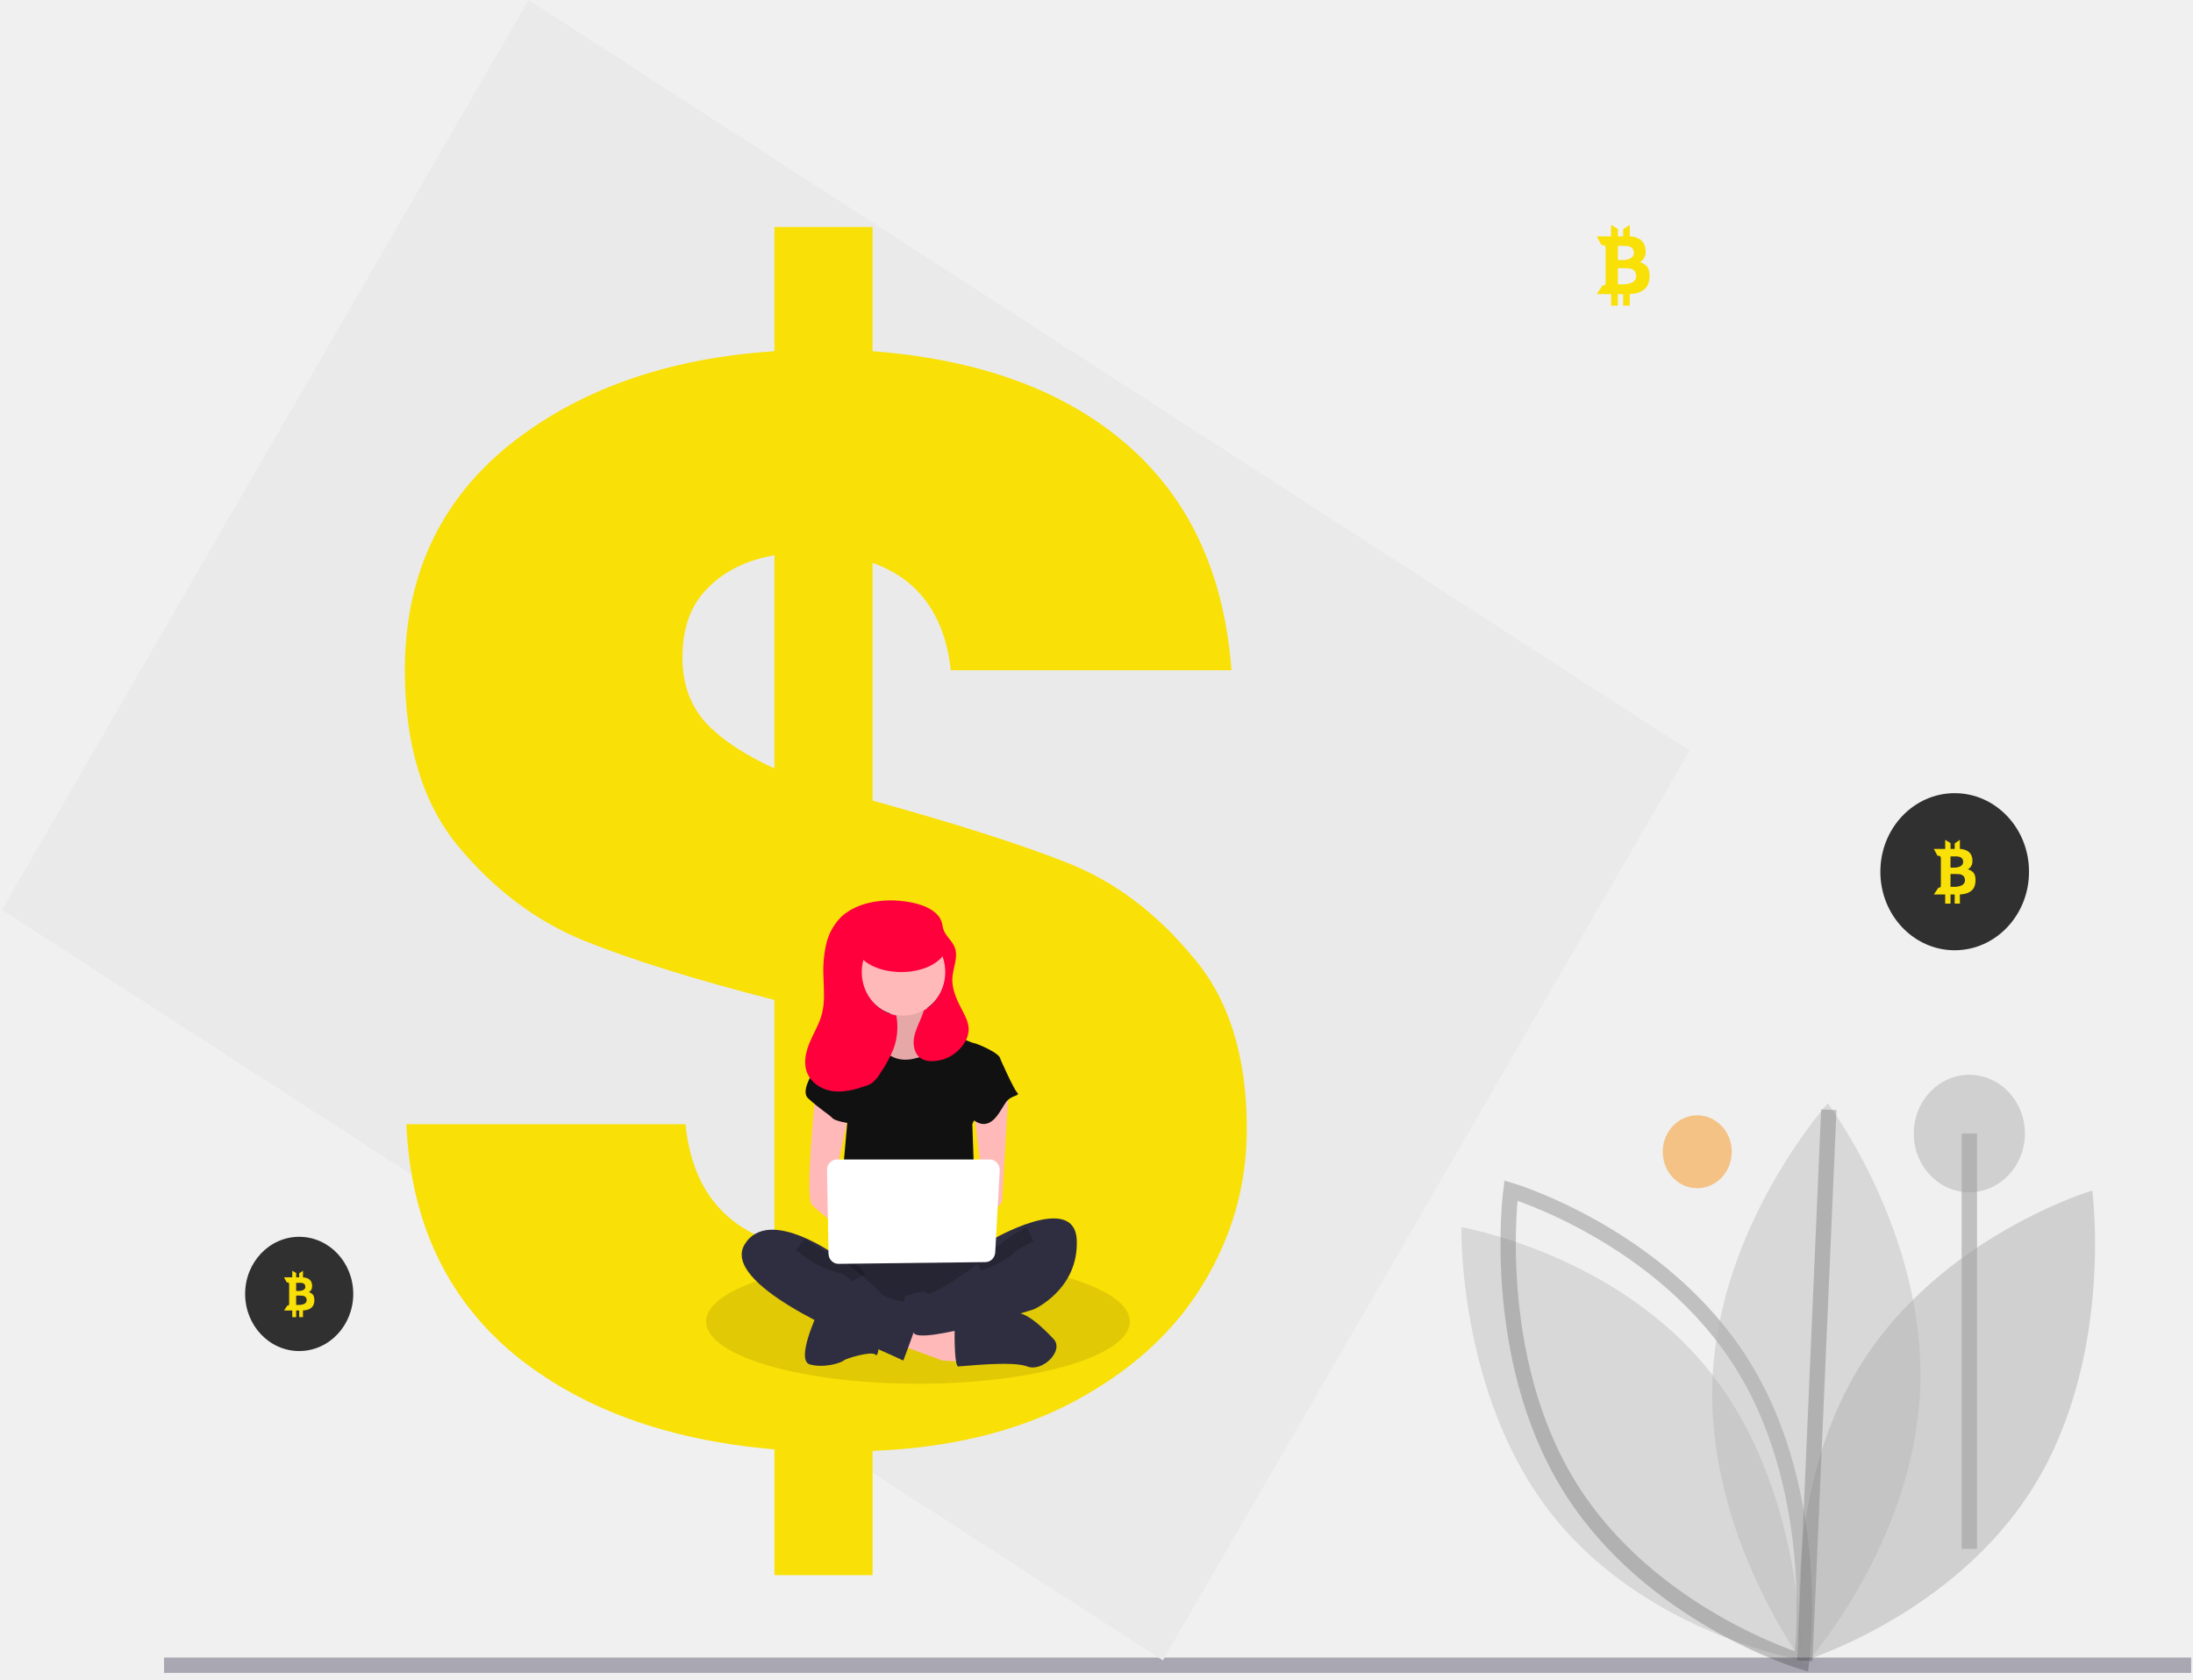
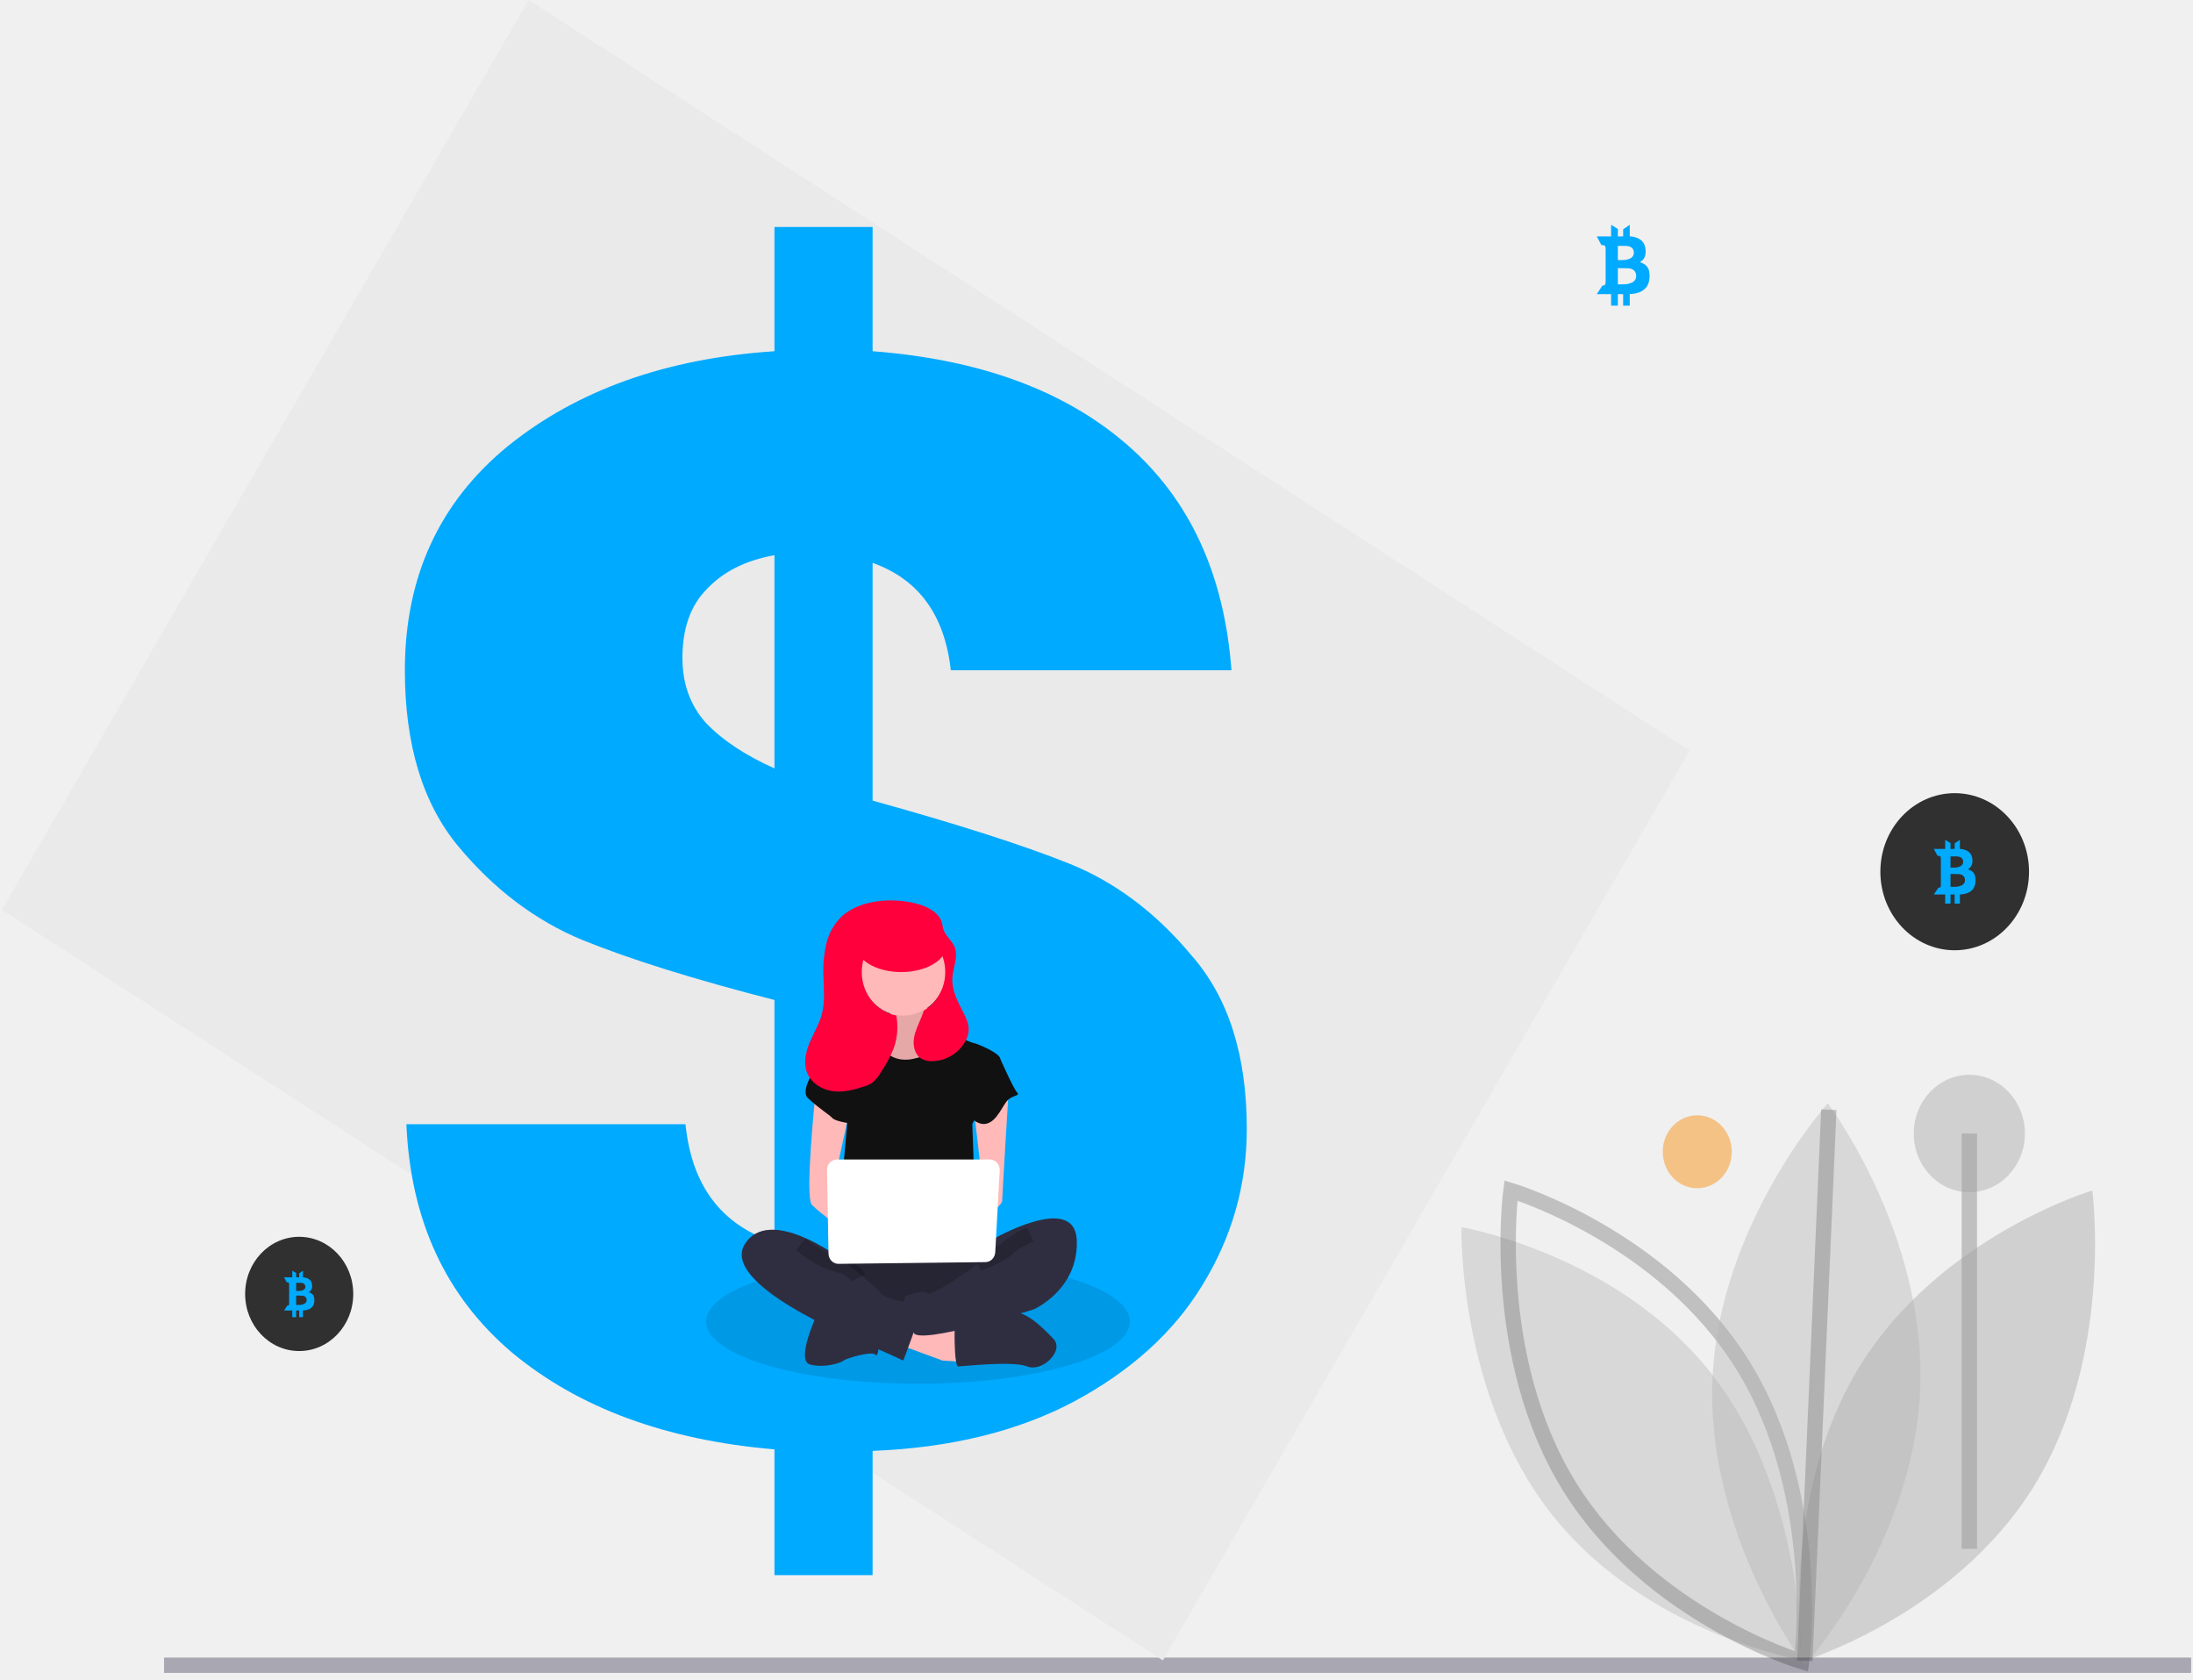
<svg xmlns="http://www.w3.org/2000/svg" width="286" height="219" viewBox="0 0 286 219" fill="none">
  <path opacity="0.1" d="M211.683 47.564C218.465 47.564 223.963 41.755 223.963 34.588C223.963 27.422 218.465 21.613 211.683 21.613C204.901 21.613 199.403 27.422 199.403 34.588C199.403 41.755 204.901 47.564 211.683 47.564Z" fill="#F2F2F2" />
-   <path d="M215.006 35.134C214.889 34.83 214.675 34.58 214.401 34.426C214.23 34.32 214.046 34.241 213.855 34.191C213.984 34.125 214.102 34.037 214.205 33.932C214.358 33.781 214.474 33.593 214.541 33.383C214.603 33.169 214.629 32.944 214.616 32.72C214.615 32.347 214.517 31.983 214.332 31.666C214.126 31.376 213.845 31.155 213.523 31.03C213.211 30.902 212.88 30.831 212.544 30.821V29.317L211.684 29.905V30.823H210.995V29.858L210.113 29.317V30.823H208.24L208.842 31.953C208.97 31.943 209.098 31.962 209.218 32.007C209.279 32.035 209.328 32.085 209.358 32.148C209.395 32.282 209.409 32.421 209.399 32.56V36.636C209.408 36.774 209.395 36.912 209.358 37.045C209.33 37.106 209.315 37.16 209.248 37.193C209.182 37.226 209.18 37.224 208.995 37.224H208.992L208.24 38.354H210.111V39.86H210.993V38.354H211.682V39.86H212.542V38.344C212.978 38.336 213.409 38.254 213.82 38.102C214.202 37.958 214.536 37.7 214.782 37.361C214.996 36.999 215.114 36.582 215.122 36.156C215.144 35.81 215.105 35.464 215.006 35.134ZM210.993 32.094H210.993V32.063H211.595C211.933 32.063 213.061 31.939 213.08 32.947C213.099 33.954 211.595 33.913 211.595 33.913H210.993V33.835H210.993V32.094ZM210.993 34.965H211.682C211.822 34.965 212.303 34.988 212.478 34.997C212.549 35 212.62 35.014 212.688 35.038C212.712 35.047 212.736 35.057 212.761 35.069C212.868 35.107 212.968 35.162 213.058 35.233C213.117 35.276 213.169 35.329 213.211 35.391C213.276 35.491 213.324 35.602 213.352 35.72C213.372 35.802 213.383 35.887 213.383 35.972C213.39 36.134 213.353 36.295 213.276 36.436C213.166 36.622 213.004 36.769 212.812 36.855C212.453 37.01 212.069 37.087 211.682 37.083H210.993V34.965Z" fill="#F9E006" />
+   <path d="M215.006 35.134C214.889 34.83 214.675 34.58 214.401 34.426C214.23 34.32 214.046 34.241 213.855 34.191C213.984 34.125 214.102 34.037 214.205 33.932C214.358 33.781 214.474 33.593 214.541 33.383C214.603 33.169 214.629 32.944 214.616 32.72C214.615 32.347 214.517 31.983 214.332 31.666C214.126 31.376 213.845 31.155 213.523 31.03C213.211 30.902 212.88 30.831 212.544 30.821V29.317L211.684 29.905V30.823H210.995V29.858L210.113 29.317V30.823H208.24L208.842 31.953C208.97 31.943 209.098 31.962 209.218 32.007C209.279 32.035 209.328 32.085 209.358 32.148C209.395 32.282 209.409 32.421 209.399 32.56V36.636C209.408 36.774 209.395 36.912 209.358 37.045C209.33 37.106 209.315 37.16 209.248 37.193C209.182 37.226 209.18 37.224 208.995 37.224H208.992L208.24 38.354H210.111V39.86H210.993V38.354H211.682V39.86H212.542V38.344C212.978 38.336 213.409 38.254 213.82 38.102C214.202 37.958 214.536 37.7 214.782 37.361C214.996 36.999 215.114 36.582 215.122 36.156C215.144 35.81 215.105 35.464 215.006 35.134ZM210.993 32.094H210.993V32.063H211.595C211.933 32.063 213.061 31.939 213.08 32.947C213.099 33.954 211.595 33.913 211.595 33.913H210.993V33.835H210.993V32.094ZM210.993 34.965H211.682C211.822 34.965 212.303 34.988 212.478 34.997C212.549 35 212.62 35.014 212.688 35.038C212.712 35.047 212.736 35.057 212.761 35.069C212.868 35.107 212.968 35.162 213.058 35.233C213.117 35.276 213.169 35.329 213.211 35.391C213.276 35.491 213.324 35.602 213.352 35.72C213.372 35.802 213.383 35.887 213.383 35.972C213.39 36.134 213.353 36.295 213.276 36.436C213.166 36.622 213.004 36.769 212.812 36.855C212.453 37.01 212.069 37.087 211.682 37.083H210.993V34.965Z" fill="#00aaff" />
  <path d="M254.92 123.916C260.274 123.916 264.614 119.331 264.614 113.674C264.614 108.017 260.274 103.431 254.92 103.431C249.567 103.431 245.227 108.017 245.227 113.674C245.227 119.331 249.567 123.916 254.92 123.916Z" fill="#303030" />
-   <path d="M257.543 114.105C257.451 113.865 257.282 113.667 257.066 113.546C256.931 113.462 256.786 113.4 256.634 113.36C256.736 113.308 256.83 113.239 256.911 113.156C257.032 113.037 257.123 112.888 257.176 112.723C257.225 112.553 257.246 112.376 257.236 112.199C257.235 111.905 257.157 111.617 257.011 111.367C256.849 111.138 256.627 110.964 256.373 110.865C256.126 110.764 255.865 110.708 255.6 110.7V109.513L254.921 109.977V110.702H254.378V109.94L253.681 109.513V110.702H252.202L252.678 111.593C252.778 111.586 252.88 111.601 252.975 111.636C253.023 111.659 253.062 111.698 253.085 111.748C253.114 111.853 253.125 111.963 253.117 112.073V115.29C253.125 115.399 253.114 115.508 253.085 115.613C253.063 115.661 253.051 115.704 252.999 115.73C252.946 115.756 252.944 115.754 252.798 115.754H252.797L252.202 116.646H253.68V117.835H254.376V116.646H254.919V117.835H255.599V116.639C255.942 116.632 256.283 116.568 256.607 116.447C256.908 116.334 257.172 116.13 257.366 115.862C257.536 115.577 257.629 115.248 257.635 114.911C257.653 114.639 257.621 114.365 257.543 114.105ZM254.376 111.705H254.376V111.68H254.851C255.118 111.68 256.008 111.583 256.023 112.378C256.038 113.173 254.851 113.141 254.851 113.141H254.376V113.079H254.376V111.705ZM254.376 113.971H254.919C255.03 113.971 255.409 113.989 255.548 113.996C255.604 113.999 255.66 114.01 255.713 114.029C255.733 114.036 255.751 114.044 255.771 114.053C255.855 114.083 255.935 114.127 256.006 114.183C256.052 114.217 256.093 114.259 256.127 114.307C256.178 114.386 256.216 114.474 256.238 114.567C256.254 114.632 256.262 114.699 256.263 114.766C256.268 114.894 256.239 115.021 256.178 115.132C256.091 115.279 255.963 115.395 255.811 115.463C255.528 115.585 255.225 115.646 254.919 115.643H254.376V113.971Z" fill="#F9E006" />
+   <path d="M257.543 114.105C257.451 113.865 257.282 113.667 257.066 113.546C256.931 113.462 256.786 113.4 256.634 113.36C256.736 113.308 256.83 113.239 256.911 113.156C257.032 113.037 257.123 112.888 257.176 112.723C257.225 112.553 257.246 112.376 257.236 112.199C257.235 111.905 257.157 111.617 257.011 111.367C256.849 111.138 256.627 110.964 256.373 110.865C256.126 110.764 255.865 110.708 255.6 110.7V109.513L254.921 109.977V110.702H254.378V109.94L253.681 109.513V110.702H252.202L252.678 111.593C252.778 111.586 252.88 111.601 252.975 111.636C253.023 111.659 253.062 111.698 253.085 111.748C253.114 111.853 253.125 111.963 253.117 112.073V115.29C253.125 115.399 253.114 115.508 253.085 115.613C253.063 115.661 253.051 115.704 252.999 115.73C252.946 115.756 252.944 115.754 252.798 115.754H252.797L252.202 116.646H253.68V117.835H254.376V116.646H254.919V117.835H255.599V116.639C255.942 116.632 256.283 116.568 256.607 116.447C256.908 116.334 257.172 116.13 257.366 115.862C257.536 115.577 257.629 115.248 257.635 114.911C257.653 114.639 257.621 114.365 257.543 114.105ZM254.376 111.705H254.376V111.68H254.851C255.118 111.68 256.008 111.583 256.023 112.378C256.038 113.173 254.851 113.141 254.851 113.141H254.376V113.079H254.376V111.705ZM254.376 113.971H254.919C255.03 113.971 255.409 113.989 255.548 113.996C255.604 113.999 255.66 114.01 255.713 114.029C255.733 114.036 255.751 114.044 255.771 114.053C255.855 114.083 255.935 114.127 256.006 114.183C256.052 114.217 256.093 114.259 256.127 114.307C256.178 114.386 256.216 114.474 256.238 114.567C256.254 114.632 256.262 114.699 256.263 114.766C256.268 114.894 256.239 115.021 256.178 115.132C256.091 115.279 255.963 115.395 255.811 115.463C255.528 115.585 255.225 115.646 254.919 115.643H254.376V113.971Z" fill="#00aaff" />
  <path d="M39.019 176.18C42.912 176.18 46.069 172.845 46.069 168.731C46.069 164.617 42.912 161.282 39.019 161.282C35.125 161.282 31.969 164.617 31.969 168.731C31.969 172.845 35.125 176.18 39.019 176.18Z" fill="#303030" />
-   <path d="M40.927 169.044C40.86 168.87 40.738 168.726 40.58 168.638C40.482 168.577 40.377 168.531 40.267 168.503C40.341 168.465 40.409 168.415 40.468 168.354C40.556 168.268 40.622 168.159 40.66 168.039C40.696 167.916 40.711 167.787 40.704 167.658C40.703 167.444 40.647 167.235 40.541 167.053C40.422 166.887 40.261 166.76 40.076 166.688C39.897 166.615 39.707 166.574 39.514 166.568V165.705L39.02 166.042V166.569H38.625V166.015L38.119 165.705V166.569H37.043L37.389 167.218C37.462 167.212 37.536 167.223 37.605 167.249C37.64 167.265 37.668 167.294 37.685 167.33C37.706 167.407 37.714 167.487 37.709 167.566V169.906C37.714 169.985 37.706 170.065 37.685 170.141C37.669 170.176 37.661 170.207 37.622 170.226C37.584 170.245 37.583 170.244 37.477 170.244H37.475L37.043 170.892H38.117V171.757H38.624V170.892H39.019V171.757H39.513V170.887C39.763 170.882 40.011 170.835 40.247 170.748C40.466 170.665 40.657 170.517 40.799 170.322C40.922 170.115 40.989 169.876 40.994 169.631C41.007 169.432 40.984 169.233 40.927 169.044ZM38.624 167.299H38.624V167.281H38.969C39.164 167.281 39.811 167.21 39.822 167.788C39.833 168.367 38.969 168.343 38.969 168.343H38.624V168.299H38.624V167.299ZM38.624 168.947H39.019C39.099 168.947 39.376 168.96 39.476 168.965C39.517 168.967 39.558 168.975 39.597 168.989C39.611 168.994 39.624 169 39.639 169.007C39.7 169.028 39.758 169.06 39.809 169.101C39.843 169.126 39.873 169.156 39.897 169.192C39.935 169.249 39.962 169.313 39.978 169.38C39.99 169.428 39.996 169.476 39.996 169.525C40 169.618 39.979 169.711 39.934 169.791C39.871 169.898 39.778 169.982 39.668 170.032C39.462 170.121 39.242 170.165 39.019 170.163H38.624V168.947Z" fill="#F9E006" />
+   <path d="M40.927 169.044C40.86 168.87 40.738 168.726 40.58 168.638C40.482 168.577 40.377 168.531 40.267 168.503C40.341 168.465 40.409 168.415 40.468 168.354C40.556 168.268 40.622 168.159 40.66 168.039C40.696 167.916 40.711 167.787 40.704 167.658C40.703 167.444 40.647 167.235 40.541 167.053C40.422 166.887 40.261 166.76 40.076 166.688C39.897 166.615 39.707 166.574 39.514 166.568V165.705L39.02 166.042V166.569H38.625V166.015L38.119 165.705V166.569H37.043L37.389 167.218C37.462 167.212 37.536 167.223 37.605 167.249C37.64 167.265 37.668 167.294 37.685 167.33C37.706 167.407 37.714 167.487 37.709 167.566V169.906C37.714 169.985 37.706 170.065 37.685 170.141C37.669 170.176 37.661 170.207 37.622 170.226C37.584 170.245 37.583 170.244 37.477 170.244H37.475L37.043 170.892H38.117V171.757H38.624V170.892H39.019V171.757H39.513V170.887C39.763 170.882 40.011 170.835 40.247 170.748C40.466 170.665 40.657 170.517 40.799 170.322C40.922 170.115 40.989 169.876 40.994 169.631C41.007 169.432 40.984 169.233 40.927 169.044ZM38.624 167.299H38.624V167.281H38.969C39.164 167.281 39.811 167.21 39.822 167.788C39.833 168.367 38.969 168.343 38.969 168.343H38.624V168.299H38.624V167.299ZM38.624 168.947H39.019C39.099 168.947 39.376 168.96 39.476 168.965C39.517 168.967 39.558 168.975 39.597 168.989C39.611 168.994 39.624 169 39.639 169.007C39.7 169.028 39.758 169.06 39.809 169.101C39.843 169.126 39.873 169.156 39.897 169.192C39.935 169.249 39.962 169.313 39.978 169.38C39.99 169.428 39.996 169.476 39.996 169.525C40 169.618 39.979 169.711 39.934 169.791C39.871 169.898 39.778 169.982 39.668 170.032C39.462 170.121 39.242 170.165 39.019 170.163H38.624V168.947Z" fill="#00aaff" />
  <path d="M21.394 217.15L285.764 217.15" stroke="#3F3D56" stroke-opacity="0.4" stroke-width="2" stroke-miterlimit="10" />
  <path d="M220.351 97.881L68.941 0L0.245 118.64L151.655 216.521L220.351 97.881Z" fill="#EAEAEA" />
-   <path d="M162.6 147.2C162.6 154.533 160.666 161.333 156.8 167.6C153.066 173.733 147.466 178.8 140 182.8C132.666 186.667 123.933 188.8 113.8 189.2V205.4H101V189C86.866 187.8 75.466 183.6 66.8 176.4C58.133 169.067 53.533 159.133 53 146.6H89.4C90.2 154.6 94.066 159.733 101 162V130.4C90.6 127.733 82.266 125.133 76 122.6C69.866 120.067 64.466 116 59.8 110.4C55.133 104.8 52.8 97.133 52.8 87.4C52.8 75.267 57.266 65.533 66.2 58.2C75.266 50.867 86.866 46.733 101 45.8V29.6H113.8V45.8C127.8 46.867 138.866 50.933 147 58C155.133 65.067 159.666 74.867 160.6 87.4H124C123.2 80.2 119.8 75.533 113.8 73.4V104.4C124.866 107.467 133.4 110.2 139.4 112.6C145.4 115 150.733 119 155.4 124.6C160.2 130.067 162.6 137.6 162.6 147.2ZM89 85.8C89 89.133 90 91.933 92 94.2C94.133 96.467 97.133 98.467 101 100.2V72.4C97.266 73.067 94.333 74.533 92.2 76.8C90.066 78.933 89 81.933 89 85.8ZM113.8 162.6C117.8 161.933 120.933 160.333 123.2 157.8C125.6 155.267 126.8 152.133 126.8 148.4C126.8 144.933 125.666 142.133 123.4 140C121.266 137.733 118.066 135.8 113.8 134.2V162.6Z" fill="#F9E006" />
+   <path d="M162.6 147.2C162.6 154.533 160.666 161.333 156.8 167.6C153.066 173.733 147.466 178.8 140 182.8C132.666 186.667 123.933 188.8 113.8 189.2V205.4H101V189C86.866 187.8 75.466 183.6 66.8 176.4C58.133 169.067 53.533 159.133 53 146.6H89.4C90.2 154.6 94.066 159.733 101 162V130.4C90.6 127.733 82.266 125.133 76 122.6C69.866 120.067 64.466 116 59.8 110.4C55.133 104.8 52.8 97.133 52.8 87.4C52.8 75.267 57.266 65.533 66.2 58.2C75.266 50.867 86.866 46.733 101 45.8V29.6H113.8V45.8C127.8 46.867 138.866 50.933 147 58C155.133 65.067 159.666 74.867 160.6 87.4H124C123.2 80.2 119.8 75.533 113.8 73.4V104.4C124.866 107.467 133.4 110.2 139.4 112.6C145.4 115 150.733 119 155.4 124.6C160.2 130.067 162.6 137.6 162.6 147.2ZM89 85.8C89 89.133 90 91.933 92 94.2C94.133 96.467 97.133 98.467 101 100.2V72.4C97.266 73.067 94.333 74.533 92.2 76.8C90.066 78.933 89 81.933 89 85.8ZM113.8 162.6C117.8 161.933 120.933 160.333 123.2 157.8C125.6 155.267 126.8 152.133 126.8 148.4C126.8 144.933 125.666 142.133 123.4 140C121.266 137.733 118.066 135.8 113.8 134.2V162.6Z" fill="#00aaff" />
  <path opacity="0.1" d="M132.581 165.155C123.77 169.388 112.422 169.088 112.422 169.088H100.142V166.611C105.146 165.135 112.065 164.222 119.714 164.222C124.019 164.207 128.319 164.518 132.581 165.155Z" fill="black" />
  <path opacity="0.1" d="M147.343 172.332C147.343 176.813 134.971 180.442 119.712 180.442C104.454 180.442 92.082 176.813 92.082 172.332C92.082 170.098 95.159 168.075 100.141 166.611V169.088H112.421C112.421 169.088 123.769 169.388 132.58 165.155C141.357 166.509 147.343 169.214 147.343 172.332Z" fill="black" />
  <path d="M123.242 121.836H111.486V134.281H123.242V121.836Z" fill="#2F2E41" />
  <path d="M115.859 130.636C115.859 130.636 116.832 134.235 115.129 134.492C114.072 134.666 113.071 135.107 112.21 135.778L115.372 140.147H121.211L124.86 136.292C124.86 136.292 119.995 132.436 120.968 130.122C121.941 127.809 115.859 130.636 115.859 130.636Z" fill="#FFB9B9" />
  <path opacity="0.1" d="M115.859 130.636C115.859 130.636 116.832 134.235 115.129 134.492C114.072 134.666 113.071 135.107 112.21 135.778L115.372 140.147H121.211L124.86 136.292C124.86 136.292 119.995 132.436 120.968 130.122C121.941 127.809 115.859 130.636 115.859 130.636Z" fill="black" />
  <path d="M117.318 175.364L122.914 177.42L126.806 177.677L126.562 174.078L118.534 171.57L117.318 175.364Z" fill="#FFB9B9" />
  <path d="M124.495 174.593C124.495 174.593 124.495 178.191 124.981 178.191C125.468 178.191 132.036 177.42 133.982 178.191C135.929 178.963 138.848 176.135 137.388 174.593C135.929 173.05 133.548 170.737 132.062 171.251C130.576 171.765 124.495 173.05 124.495 173.05L124.495 174.593Z" fill="#2F2E41" />
  <path d="M106.614 171.251C106.614 171.251 103.695 177.42 105.641 177.934C107.587 178.449 109.777 177.677 110.02 177.42C110.263 177.163 113.669 176.135 114.156 176.649C114.642 177.163 114.642 174.593 114.642 174.593L106.614 171.251Z" fill="#2F2E41" />
  <path d="M109.046 162.768C109.046 162.768 104.424 169.452 107.83 171.251C111.236 173.05 127.535 173.05 128.752 171.251C129.968 169.452 130.455 163.796 128.752 163.282C127.049 162.768 109.046 162.768 109.046 162.768Z" fill="#2F2E41" />
  <path opacity="0.2" d="M109.046 162.768C109.046 162.768 104.424 169.452 107.83 171.251C111.236 173.05 127.535 173.05 128.752 171.251C129.968 169.452 130.455 163.796 128.752 163.282C127.049 162.768 109.046 162.768 109.046 162.768Z" fill="black" />
  <path d="M117.805 132.436C120.895 132.436 123.4 129.789 123.4 126.523C123.4 123.258 120.895 120.611 117.805 120.611C114.715 120.611 112.21 123.258 112.21 126.523C112.21 129.789 114.715 132.436 117.805 132.436Z" fill="#FFB9B9" />
  <path d="M109.046 135.777L113.912 134.749C113.912 134.749 115.128 138.862 119.02 138.091C122.913 137.32 123.886 134.749 123.886 134.749C123.886 134.749 126.805 136.034 127.049 136.034C127.292 136.034 130.455 137.32 130.455 138.091C130.455 138.862 126.805 146.574 126.805 146.574L127.292 160.454L109.289 159.94L110.506 146.316L109.046 135.777Z" fill="#111111" />
  <path d="M106.369 142.461C106.369 142.461 104.91 156.085 105.883 157.113C106.856 158.141 110.748 160.969 110.748 160.969V157.884L108.802 154.028L110.748 145.031L106.369 142.461Z" fill="#FFB9B9" />
  <path d="M131.549 142.075C131.549 142.075 130.697 156.085 130.697 156.599C130.697 157.113 128.508 158.912 127.778 158.912C127.048 158.912 126.562 157.627 126.562 157.627L128.265 155.571L127.048 145.032L131.549 142.075Z" fill="#FFB9B9" />
  <path d="M129.237 161.74C129.237 161.74 140.184 155.314 140.427 161.74C140.671 168.166 134.832 170.737 134.832 170.737C134.832 170.737 119.749 175.516 119.141 173.769C118.532 172.022 117.316 169.194 118.289 168.937C119.262 168.68 120.479 168.166 120.965 168.68C121.452 169.194 127.534 164.825 127.534 164.825L129.237 161.74Z" fill="#2F2E41" />
  <path opacity="0.2" d="M134.346 160.969C134.346 160.969 132.156 161.997 131.427 162.768C130.697 163.539 127.534 164.825 127.534 164.825" stroke="black" stroke-width="2" stroke-miterlimit="10" />
  <path d="M110.506 136.292L109.047 135.777C109.047 135.777 103.694 141.69 105.397 143.232C107.1 144.774 108.073 145.288 108.56 145.802C109.047 146.317 111.479 146.574 111.479 146.574L110.506 136.292Z" fill="#111111" />
  <path d="M128.266 137.577L130.456 138.091C130.456 138.091 132.159 141.947 132.645 142.461C133.132 142.975 131.915 142.718 131.186 143.746C130.456 144.774 129.726 146.574 128.266 146.574C126.806 146.574 124.86 144.003 124.86 144.003L128.266 137.577Z" fill="#111111" />
  <path d="M109.532 164.053C109.532 164.053 100.287 157.113 97.125 162.254C93.962 167.395 110.748 174.336 113.181 175.364C115.614 176.392 117.803 177.42 117.803 177.42C117.803 177.42 119.993 171.765 119.993 170.737C119.993 169.709 118.29 169.709 117.803 169.709C117.317 169.709 115.127 169.194 114.641 168.423C114.154 167.652 109.532 164.053 109.532 164.053Z" fill="#2F2E41" />
  <path opacity="0.2" d="M104.424 162.254C104.424 162.254 106.857 164.31 109.047 164.825C111.236 165.339 111.966 166.624 111.966 166.624" stroke="black" stroke-width="2" stroke-miterlimit="10" />
  <path d="M107.855 152.589L108.05 163.473C108.056 163.832 108.197 164.175 108.441 164.425C108.685 164.675 109.013 164.814 109.353 164.809L128.522 164.582C128.849 164.578 129.162 164.443 129.398 164.205C129.634 163.967 129.776 163.643 129.795 163.298L130.377 152.642C130.387 152.457 130.361 152.271 130.301 152.097C130.241 151.922 130.148 151.763 130.027 151.628C129.907 151.493 129.761 151.386 129.6 151.312C129.439 151.239 129.265 151.201 129.089 151.201H109.145C108.973 151.201 108.803 151.237 108.645 151.307C108.487 151.377 108.344 151.48 108.224 151.609C108.104 151.738 108.01 151.891 107.946 152.06C107.883 152.228 107.852 152.408 107.855 152.589Z" fill="white" />
  <path d="M105.637 135.842C106.159 134.625 106.861 133.482 107.195 132.194C107.596 130.649 107.44 129.014 107.392 127.413C107.316 125.997 107.43 124.577 107.731 123.195C108.037 121.806 108.723 120.543 109.704 119.565C112.254 117.16 116.92 116.987 120.033 117.988C121.26 118.383 122.568 119.134 122.872 120.451C122.918 120.65 122.938 120.855 122.99 121.052C123.245 122.033 124.194 122.653 124.536 123.603C124.979 124.832 124.296 126.169 124.207 127.48C124.103 129.012 124.815 130.458 125.517 131.802C125.935 132.601 126.369 133.453 126.328 134.364C126.293 134.863 126.149 135.346 125.908 135.776C125.461 136.556 124.833 137.203 124.085 137.657C123.336 138.111 122.49 138.356 121.627 138.37C121.066 138.417 120.505 138.277 120.023 137.969C119.264 137.417 119.041 136.304 119.199 135.343C119.358 134.383 119.819 133.515 120.18 132.618C120.291 132.343 120.391 132.063 120.484 131.78C121.604 131.119 122.468 130.061 122.922 128.792C123.376 127.524 123.391 126.127 122.965 124.847C122.539 123.568 121.698 122.489 120.592 121.801C119.486 121.113 118.185 120.86 116.92 121.087C115.654 121.314 114.505 122.006 113.676 123.041C112.846 124.076 112.39 125.387 112.386 126.743C112.383 128.1 112.834 129.413 113.658 130.453C114.483 131.492 115.628 132.19 116.893 132.424C117.165 133.875 117.041 135.378 116.536 136.757C116.076 137.879 115.498 138.943 114.814 139.929C114.534 140.434 114.161 140.875 113.717 141.226C113.424 141.409 113.11 141.551 112.782 141.648C111.408 142.114 109.961 142.49 108.532 142.28C107.102 142.07 105.686 141.159 105.199 139.723C104.772 138.465 105.115 137.059 105.637 135.842Z" fill="#FF003D" />
  <path d="M117.533 126.759C120.813 126.759 123.471 125.167 123.471 123.204C123.471 121.24 120.813 119.648 117.533 119.648C114.254 119.648 111.595 121.24 111.595 123.204C111.595 125.167 114.254 126.759 117.533 126.759Z" fill="#FF003D" />
  <g opacity="0.5">
    <path d="M221.346 154.95C223.832 154.95 225.848 152.821 225.848 150.194C225.848 147.567 223.832 145.438 221.346 145.438C218.86 145.438 216.845 147.567 216.845 150.194C216.845 152.821 218.86 154.95 221.346 154.95Z" fill="#F8931A" />
    <path d="M256.831 201.967V147.814" stroke="black" stroke-opacity="0.4" stroke-width="2" stroke-miterlimit="10" />
    <path d="M256.83 155.472C260.833 155.472 264.078 152.044 264.078 147.814C264.078 143.585 260.833 140.156 256.83 140.156C252.828 140.156 249.583 143.585 249.583 147.814C249.583 152.044 252.828 155.472 256.83 155.472Z" fill="#525252" fill-opacity="0.4" />
    <path d="M242.557 178.135C232.088 195.098 234.956 216.674 234.956 216.674C234.956 216.674 254.798 210.746 265.267 193.783C275.736 176.819 272.867 155.244 272.867 155.244C272.867 155.244 253.026 161.171 242.557 178.135Z" fill="#525252" fill-opacity="0.4" />
    <path d="M234.9 216.477C234.9 216.477 234.645 216.434 234.176 216.333C233.802 216.253 233.287 216.139 232.658 215.981C227.035 214.58 212.085 209.845 202.312 197.395C190.079 181.805 190.594 160.024 190.594 160.024C190.594 160.024 209.298 163.236 221.624 177.236C222.158 177.837 222.677 178.461 223.182 179.106C233.827 192.671 234.819 210.922 234.898 215.434C234.908 216.11 234.9 216.477 234.9 216.477Z" fill="#777777" fill-opacity="0.4" />
    <path d="M227.355 178.135C237.824 195.098 234.956 216.674 234.956 216.674C234.956 216.674 215.114 210.746 204.645 193.783C194.176 176.819 197.045 155.244 197.045 155.244C197.045 155.244 216.886 161.171 227.355 178.135Z" stroke="black" stroke-opacity="0.4" stroke-width="2" stroke-miterlimit="10" />
    <path d="M250.422 181.134C249.594 201.367 235.38 217.15 235.38 217.15C235.38 217.15 222.507 200.13 223.335 179.897C224.162 159.665 238.376 143.881 238.376 143.881C238.376 143.881 251.249 160.902 250.422 181.134Z" fill="#777777" fill-opacity="0.4" />
    <path d="M235.379 216.577L238.504 144.707" stroke="black" stroke-opacity="0.4" stroke-width="2" stroke-miterlimit="10" />
  </g>
</svg>
